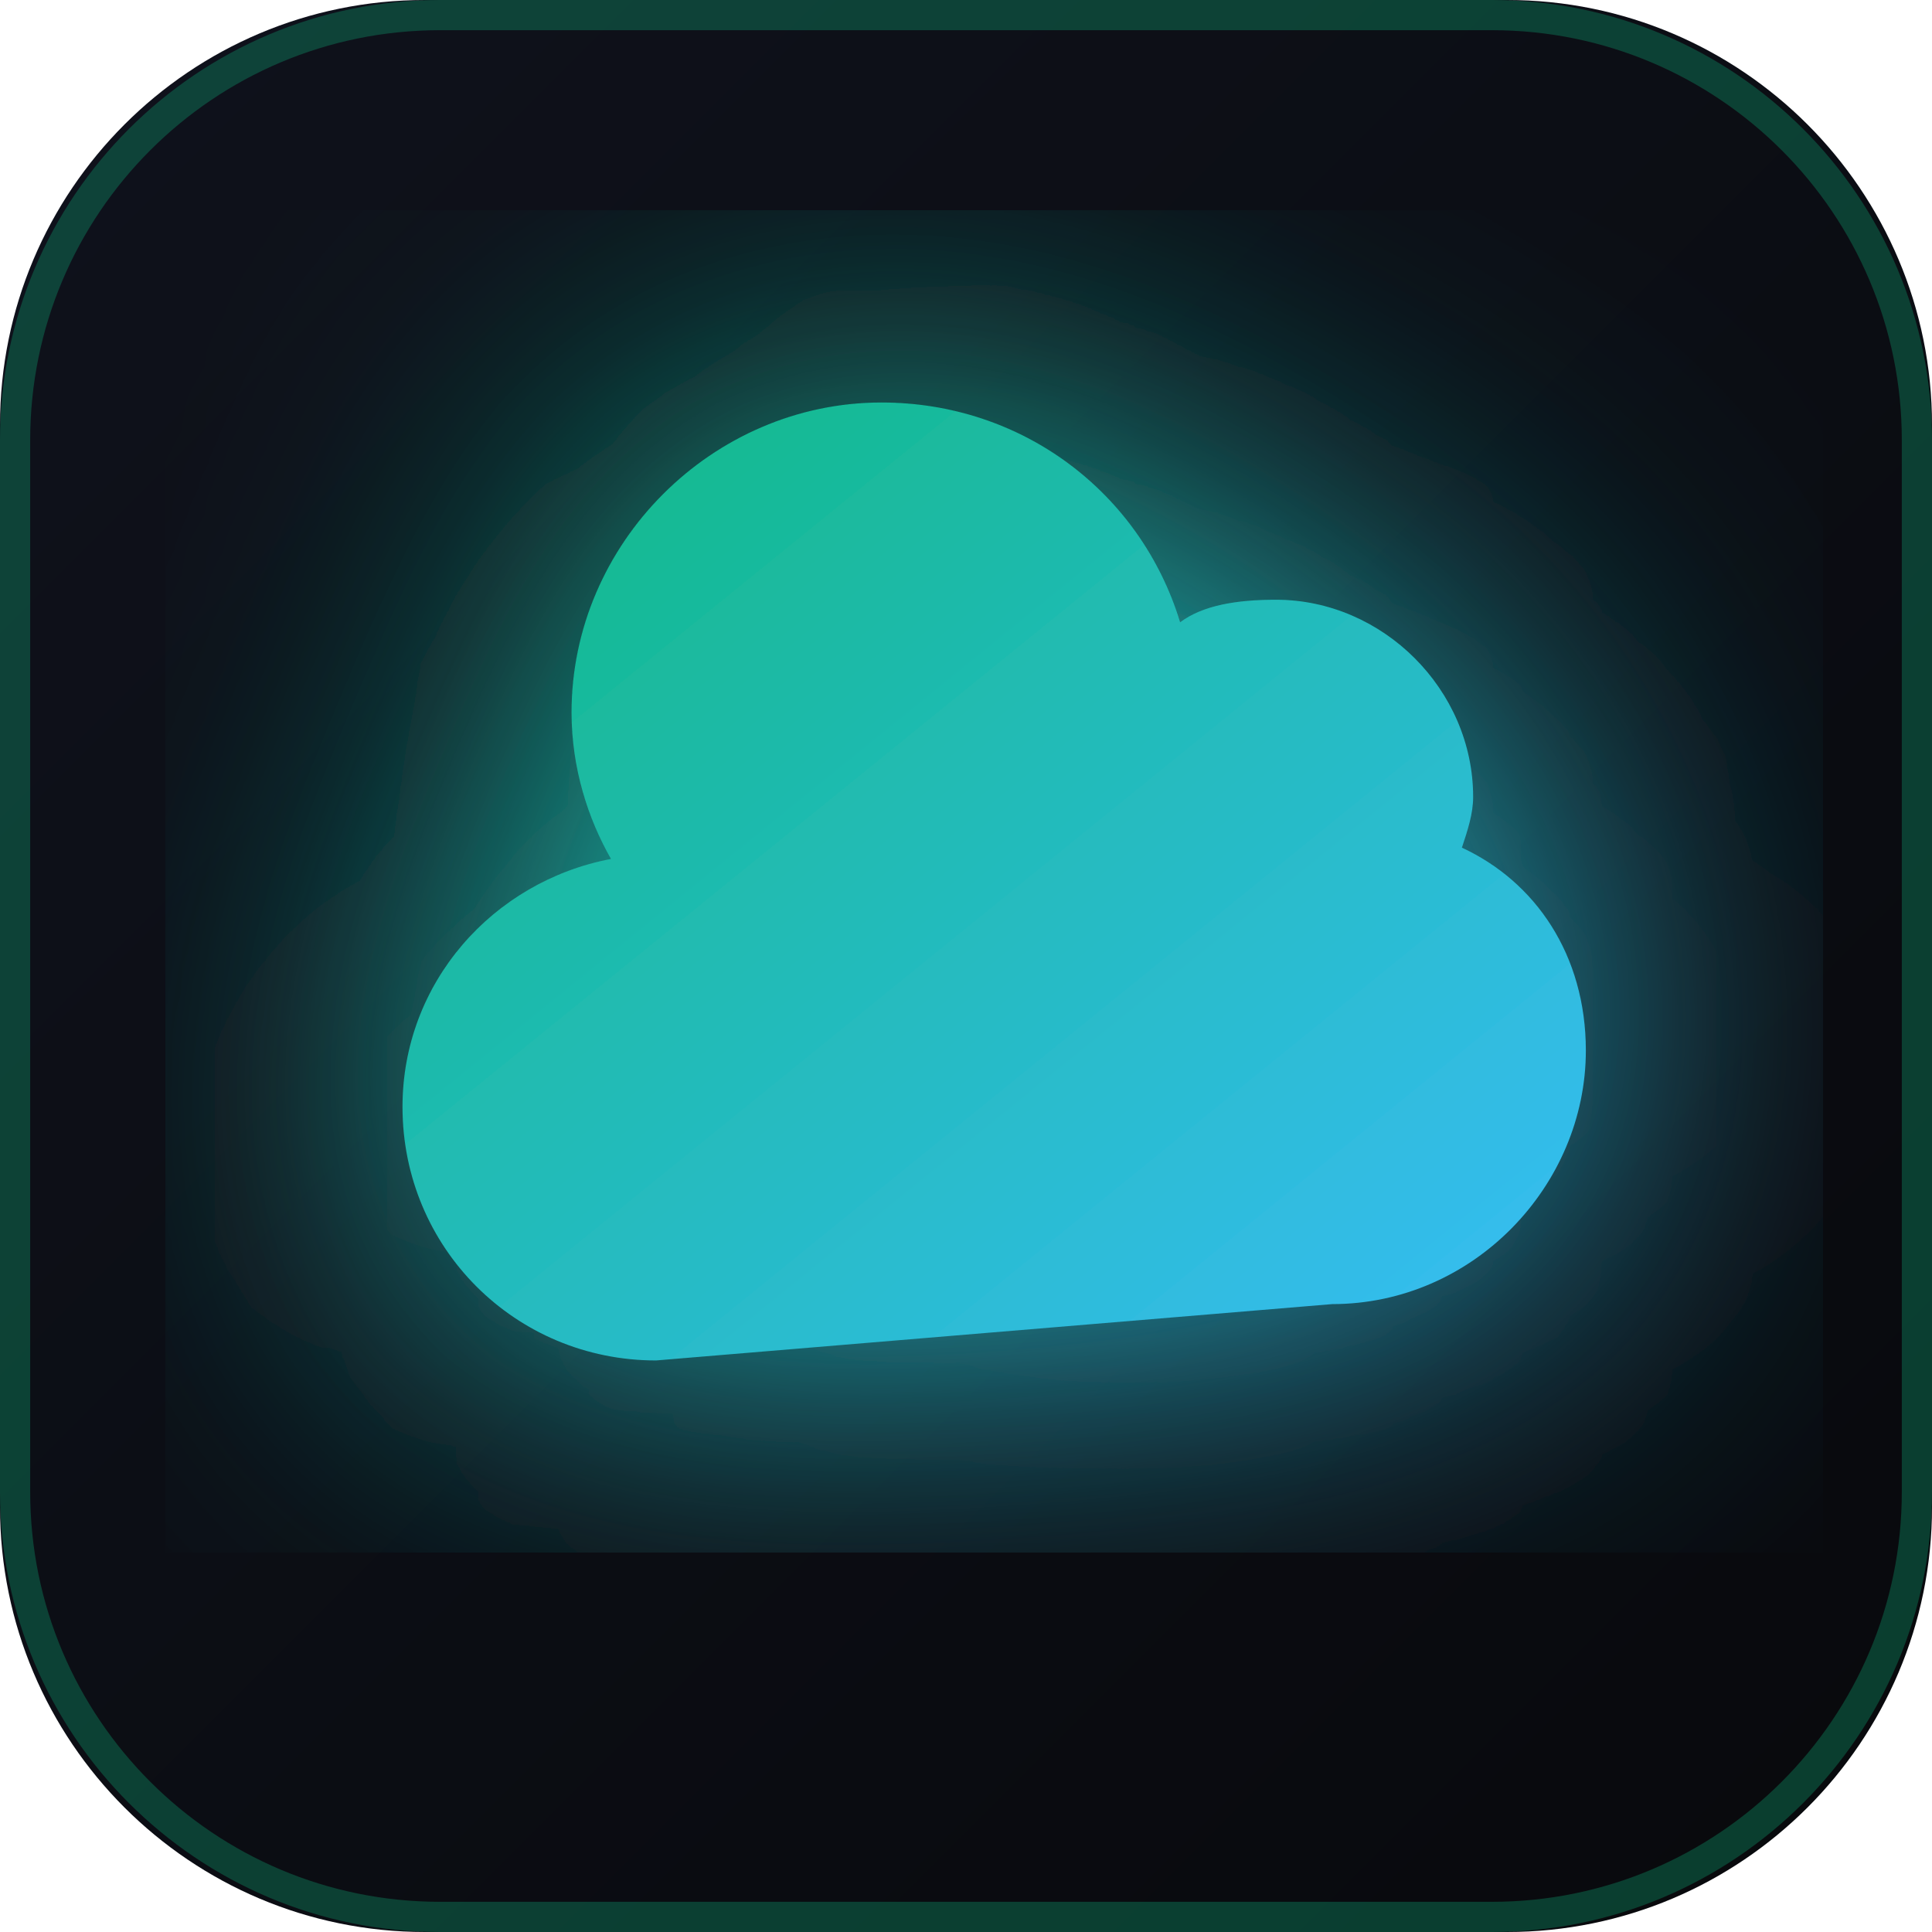
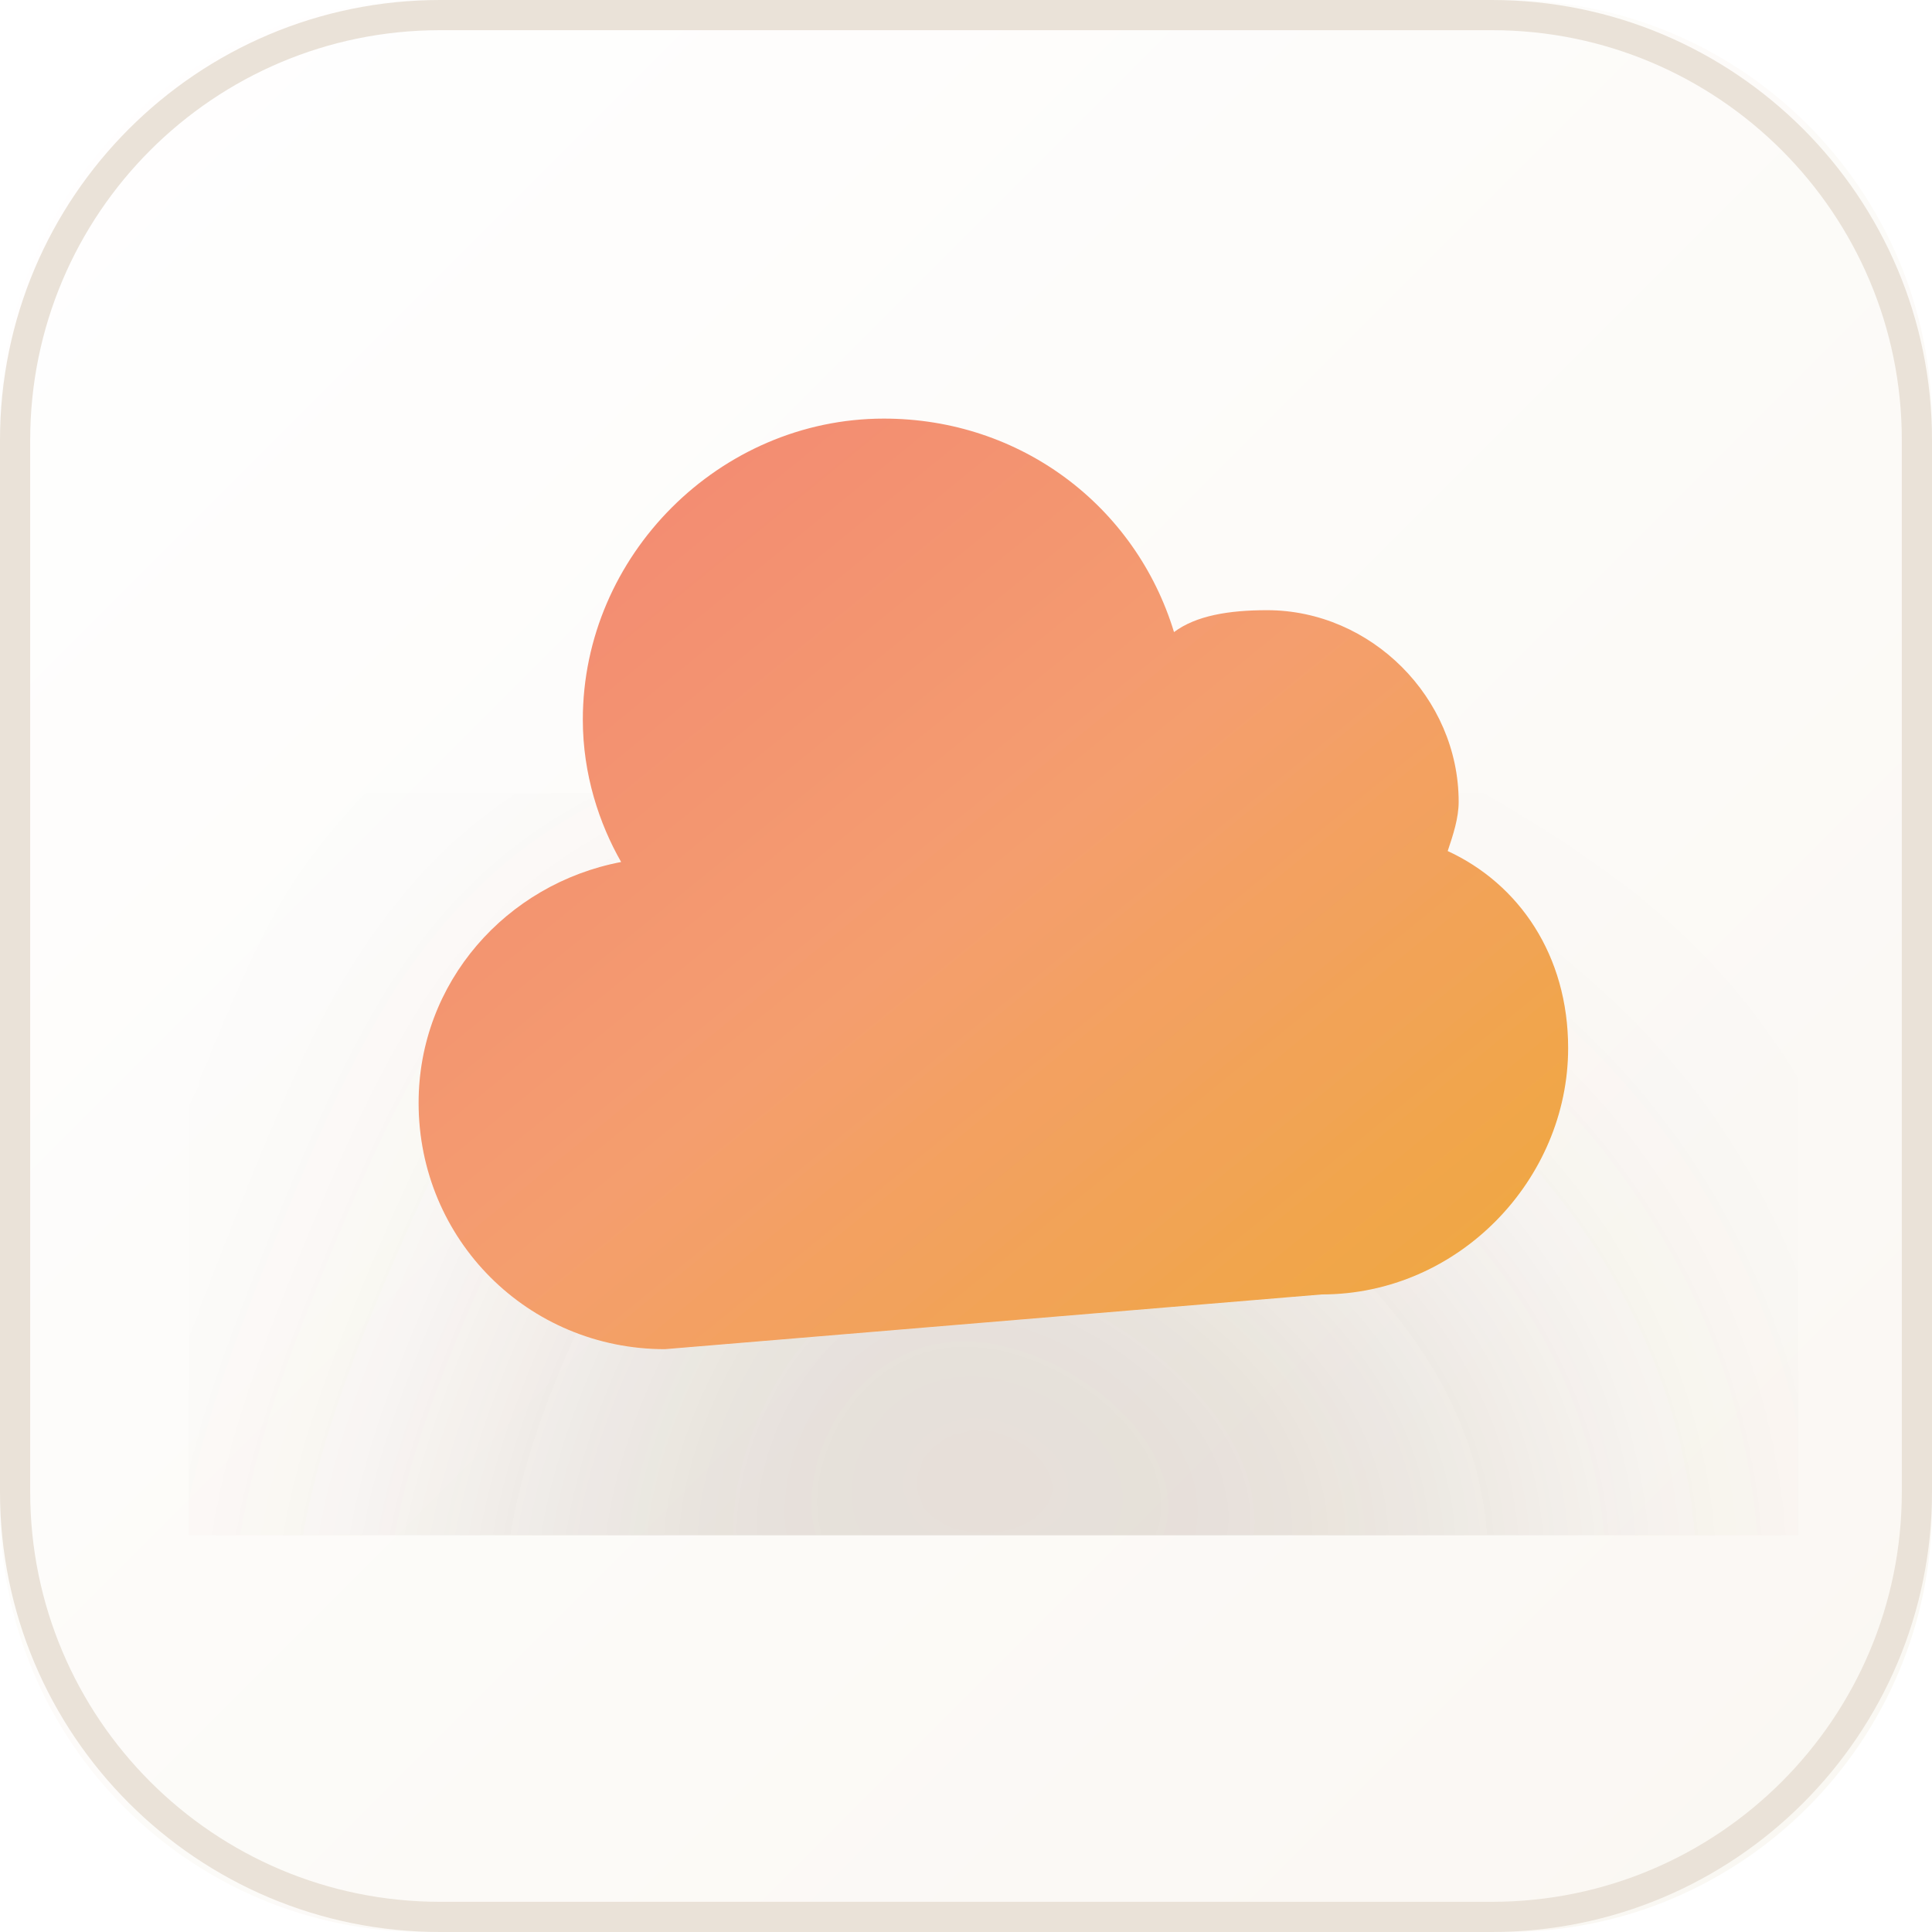
<svg xmlns="http://www.w3.org/2000/svg" width="512" height="512" viewBox="0 0 512 512">
  <defs>
    <linearGradient id="bg-grad" x1="0%" y1="0%" x2="100%" y2="100%">
-       <stop offset="0%" stop-color="#0F121C" />
-       <stop offset="100%" stop-color="#08090C" />
+       <stop offset="0%" stop-color="#FFFFFF" />
+       <stop offset="100%" stop-color="#FAF7F2" />
    </linearGradient>
    <linearGradient id="cloud-grad" x1="0%" y1="0%" x2="100%" y2="100%">
-       <stop offset="0%" stop-color="#10B981" />
-       <stop offset="100%" stop-color="#38BDF8" />
+       <stop offset="0%" stop-color="#F28574" />
+       <stop offset="50%" stop-color="#F49E6E" />
+       <stop offset="100%" stop-color="#EFA93A" />
    </linearGradient>
-     <filter id="glow" x="-20%" y="-20%" width="140%" height="140%">
-       <feGaussianBlur stdDeviation="15.36" result="blur" />
-       <feComposite in="SourceGraphic" in2="blur" operator="over" />
+     <filter id="soft-shadow" x="-20%" y="-20%" width="140%" height="140%">
+       <feDropShadow dx="0" dy="10.24" stdDeviation="15.36" flood-color="#7A5A43" flood-opacity="0.18" />
    </filter>
  </defs>
  <rect width="512" height="512" rx="112.64" fill="url(#bg-grad)" />
-   <rect x="4" y="4" width="504" height="504" rx="112.64" fill="none" stroke="#10B981" stroke-opacity="0.3" stroke-width="8" />
-   <g transform="translate(76.8, 76.8) scale(14.93333)" filter="url(#glow)">
+   <rect x="4" y="4" width="504" height="504" rx="112.64" fill="none" stroke="#EAE2D8" stroke-width="8" />
+   <g transform="translate(81.92, 81.92) scale(14.50667)" filter="url(#soft-shadow)">
    <path d="M6.5 19C4 19 2 17 2 14.5C2 12.3 3.6 10.5 5.7 10.1C5.3 9.4 5 8.5 5 7.5C5 4.5 7.5 2 10.5 2C13 2 15.1 3.6 15.8 5.9C16.2 5.6 16.8 5.5 17.5 5.5C19.4 5.5 21 7.1 21 9C21 9.3 20.9 9.6 20.8 9.9C22.1 10.5 23 11.8 23 13.5C23 15.9 21 18 18.5 18L6.5 19Z" fill="url(#cloud-grad)" />
  </g>
</svg>
